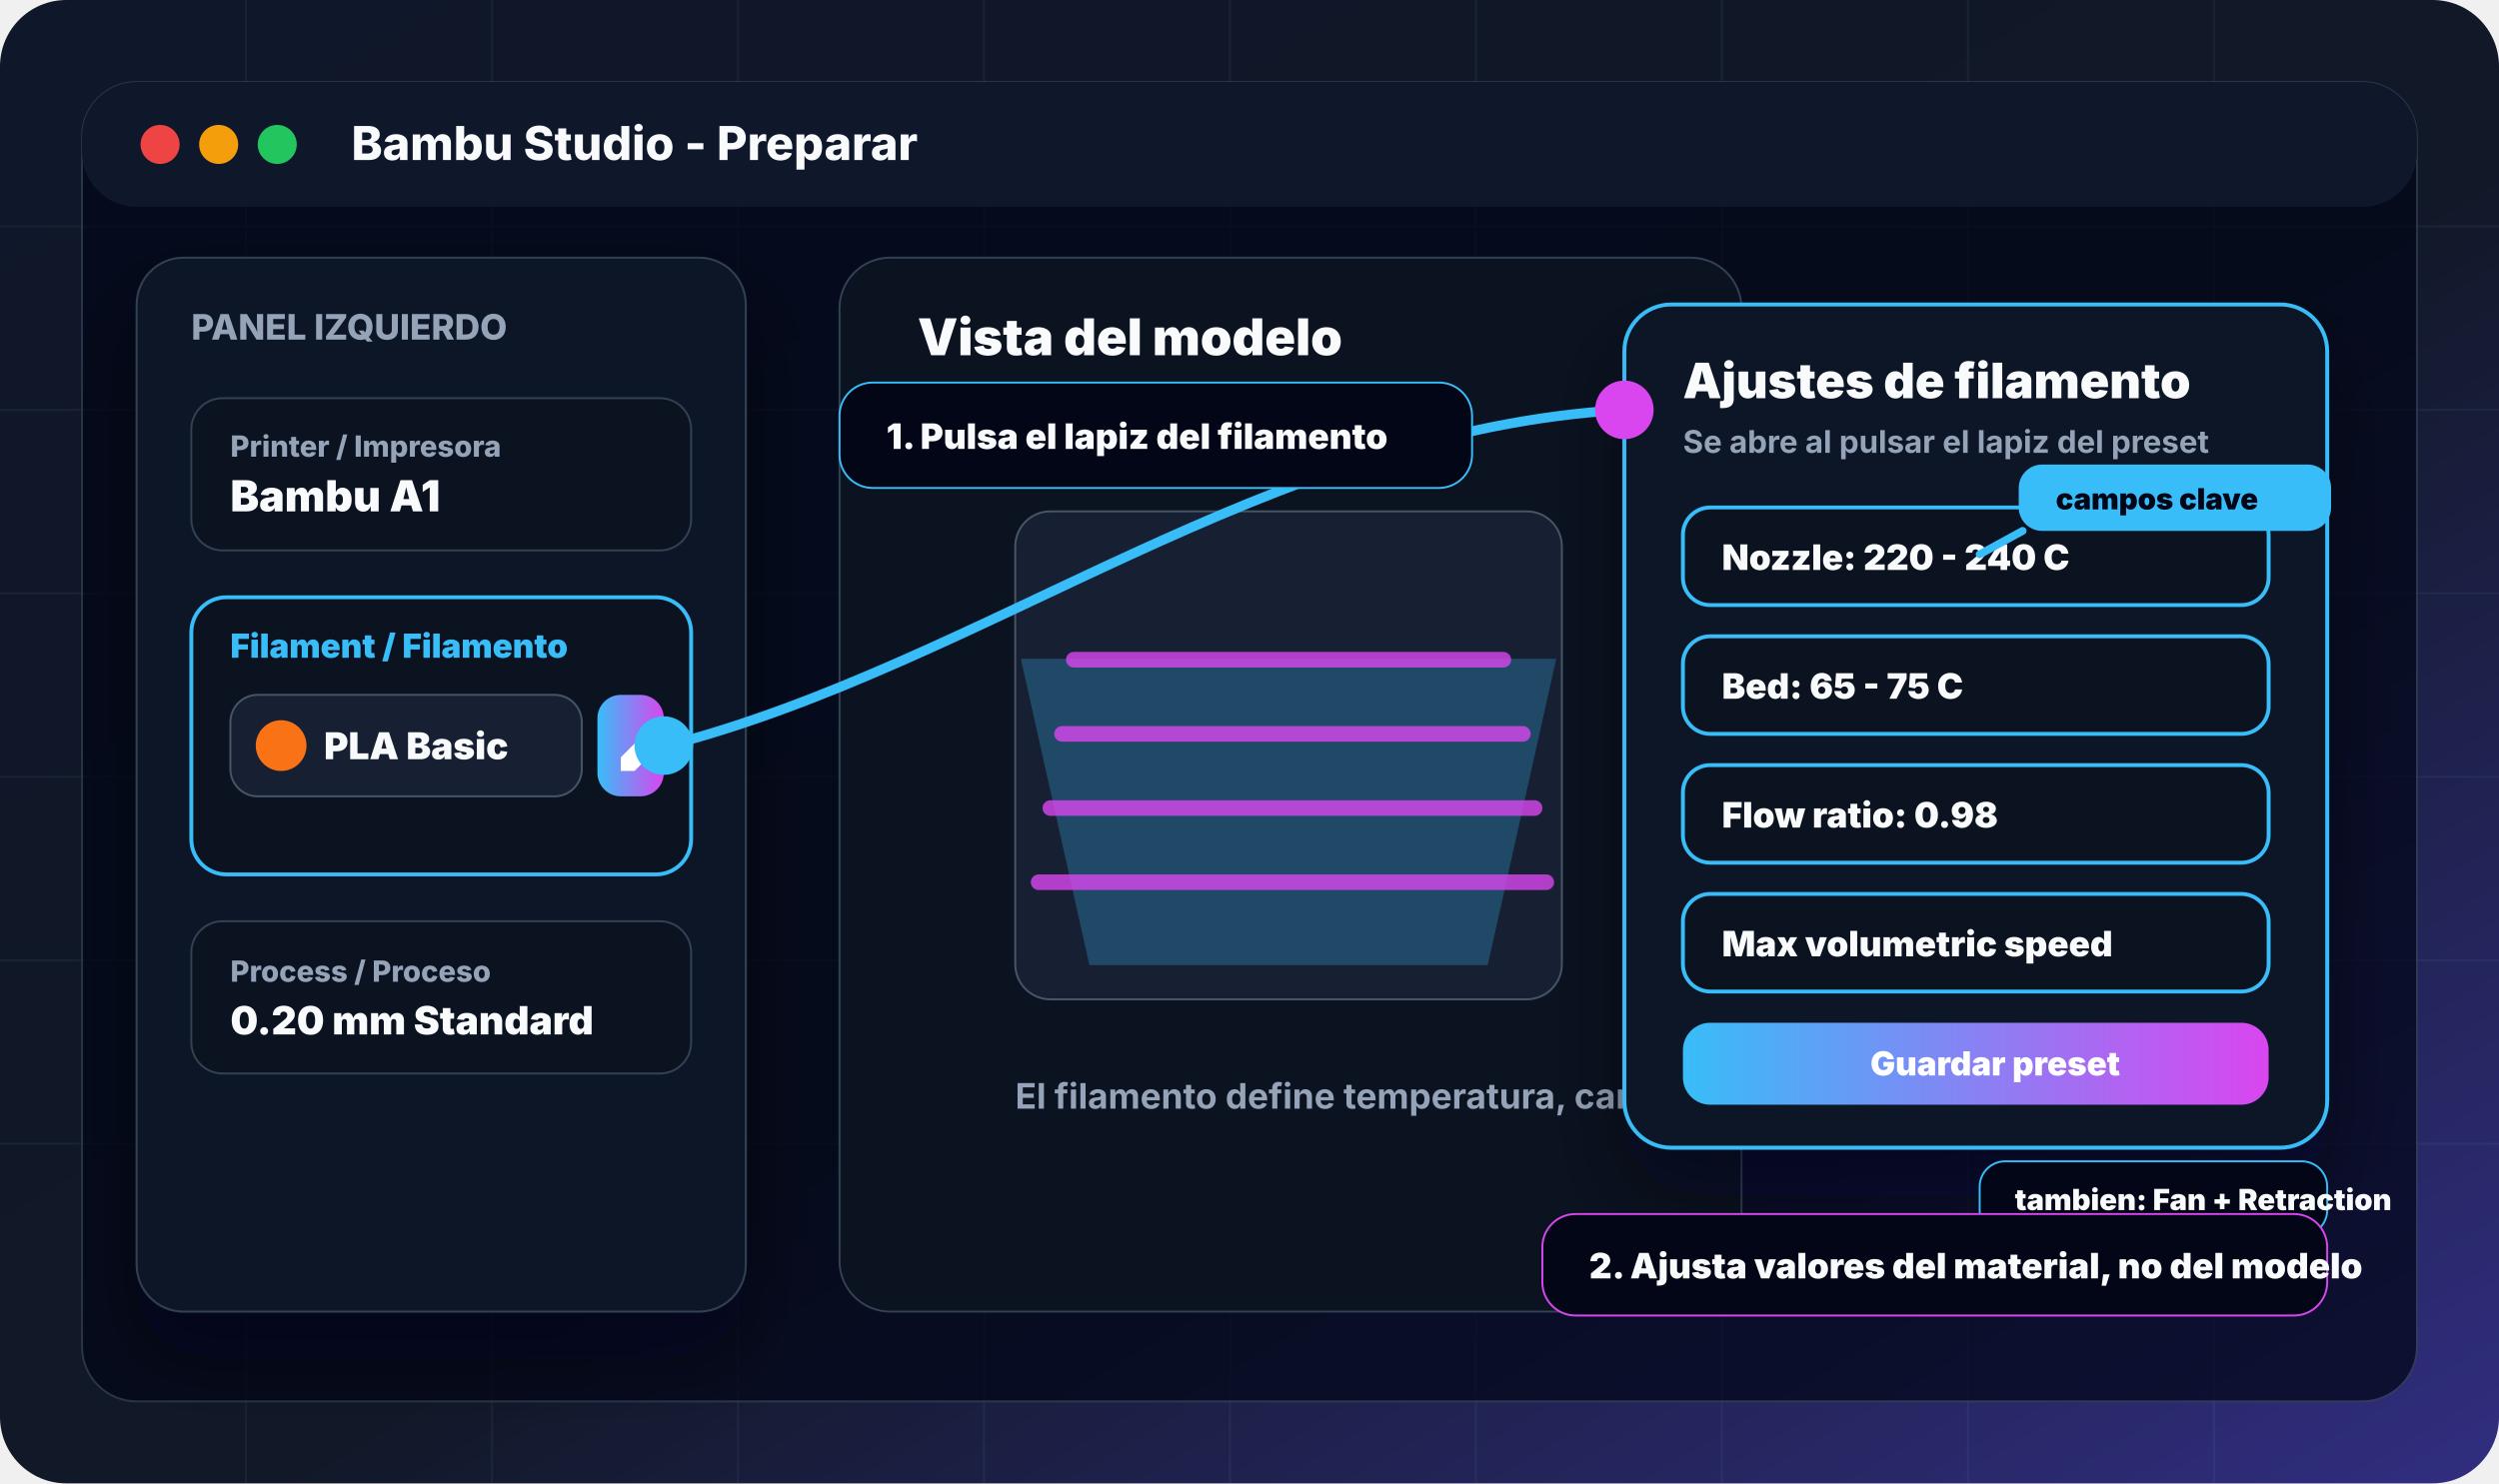
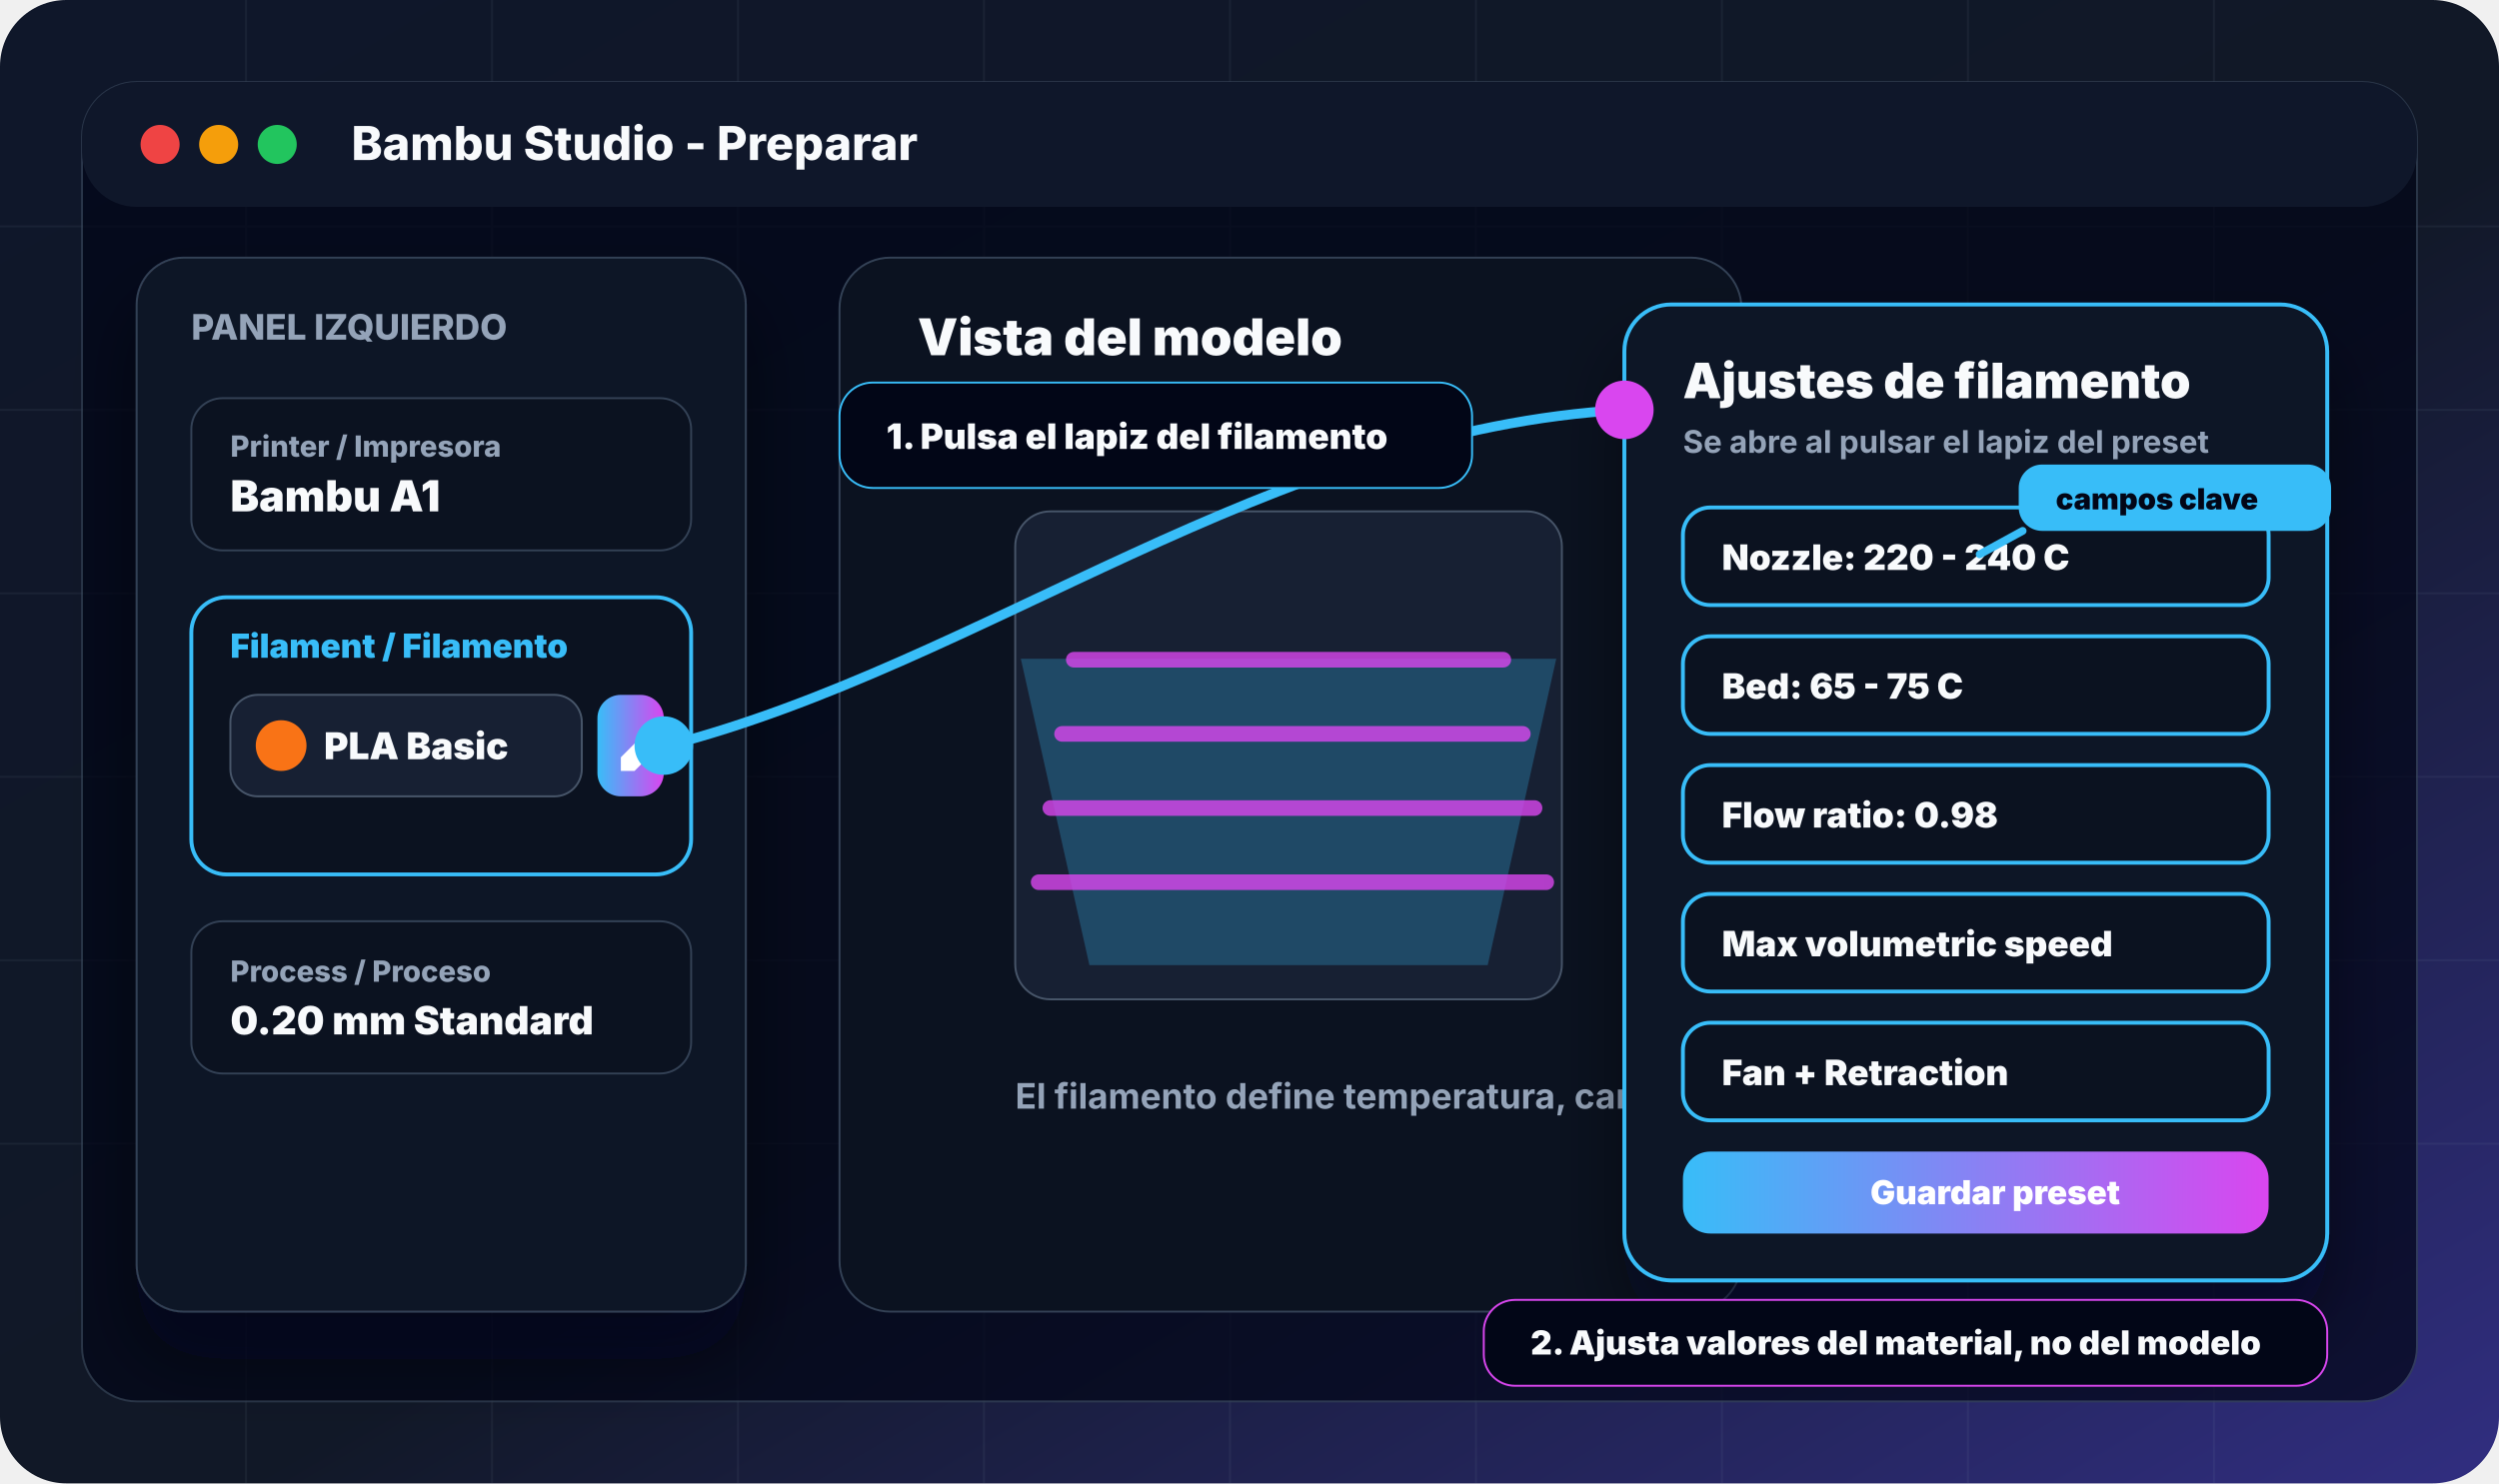
<svg xmlns="http://www.w3.org/2000/svg" viewBox="0 0 1280 760" role="img" aria-labelledby="title desc">
  <defs>
    <linearGradient id="bg" x1="0" x2="1" y1="0" y2="1">
      <stop offset="0" stop-color="#0f172a" />
      <stop offset="0.55" stop-color="#111827" />
      <stop offset="1" stop-color="#312e81" />
    </linearGradient>
    <linearGradient id="accent" x1="0" x2="1">
      <stop offset="0" stop-color="#38bdf8" />
      <stop offset="1" stop-color="#d946ef" />
    </linearGradient>
    <filter id="shadow" x="-20%" y="-20%" width="140%" height="140%">
      <feDropShadow dx="0" dy="24" stdDeviation="18" flood-color="#020617" flood-opacity="0.45" />
    </filter>
  </defs>
  <rect width="1280" height="760" rx="34" fill="url(#bg)" />
  <path d="M0 116h1280M0 210h1280M0 304h1280M0 398h1280M0 492h1280M0 586h1280M126 0v760M252 0v760M378 0v760M504 0v760M630 0v760M756 0v760M882 0v760M1008 0v760M1134 0v760" stroke="#94a3b8" stroke-opacity=".08" />
  <rect x="42" y="42" width="1196" height="676" rx="28" fill="#020617" opacity=".72" stroke="#334155" />
  <rect x="42" y="42" width="1196" height="64" rx="28" fill="#0f172a" />
  <circle cx="82" cy="74" r="10" fill="#ef4444" />
  <circle cx="112" cy="74" r="10" fill="#f59e0b" />
  <circle cx="142" cy="74" r="10" fill="#22c55e" />
  <text x="180" y="82" fill="#f8fafc" font-family="Inter, Arial, sans-serif" font-size="24" font-weight="800">Bambu Studio - Preparar</text>
  <rect x="70" y="132" width="312" height="540" rx="24" fill="#111827" stroke="#334155" filter="url(#shadow)" />
  <text x="98" y="174" fill="#94a3b8" font-family="Inter, Arial, sans-serif" font-size="18" font-weight="800">PANEL IZQUIERDO</text>
  <rect x="98" y="204" width="256" height="78" rx="16" fill="#0b1220" stroke="#334155" />
  <text x="118" y="234" fill="#94a3b8" font-family="Inter, Arial, sans-serif" font-size="15" font-weight="800">Printer / Impresora</text>
  <text x="118" y="262" fill="#f8fafc" font-family="Inter, Arial, sans-serif" font-size="22" font-weight="900">Bambu A1</text>
  <rect x="98" y="306" width="256" height="142" rx="18" fill="#0b1220" stroke="#38bdf8" stroke-width="2" />
  <text x="118" y="337" fill="#38bdf8" font-family="Inter, Arial, sans-serif" font-size="17" font-weight="900">Filament / Filamento</text>
  <rect x="118" y="356" width="180" height="52" rx="14" fill="#172033" stroke="#475569" />
  <circle cx="144" cy="382" r="13" fill="#f97316" />
  <text x="166" y="389" fill="#f8fafc" font-family="Inter, Arial, sans-serif" font-size="19" font-weight="900">PLA Basic</text>
  <rect x="306" y="356" width="34" height="52" rx="12" fill="url(#accent)" />
  <path d="M318 388l11-11 7 7-11 11h-7z" fill="#fff" />
  <path d="M330 376l4-4 7 7-4 4z" fill="#fff" />
  <rect x="98" y="472" width="256" height="78" rx="16" fill="#0b1220" stroke="#334155" />
  <text x="118" y="503" fill="#94a3b8" font-family="Inter, Arial, sans-serif" font-size="15" font-weight="800">Process / Proceso</text>
  <text x="118" y="530" fill="#f8fafc" font-family="Inter, Arial, sans-serif" font-size="20" font-weight="900">0.20 mm Standard</text>
  <rect x="430" y="132" width="462" height="540" rx="26" fill="#0b1220" stroke="#334155" />
  <text x="470" y="182" fill="#f8fafc" font-family="Inter, Arial, sans-serif" font-size="26" font-weight="900">Vista del modelo</text>
  <rect x="520" y="262" width="280" height="250" rx="18" fill="#172033" stroke="#475569" />
  <path d="M560 492h200l34-152H526z" fill="#38bdf8" opacity=".26" stroke="#38bdf8" stroke-width="5" />
  <path d="M550 338h220M544 376h236M538 414h248M532 452h260" stroke="#d946ef" stroke-width="8" stroke-linecap="round" opacity=".8" />
  <text x="520" y="568" fill="#94a3b8" font-family="Inter, Arial, sans-serif" font-size="18" font-weight="700">El filamento define temperatura, cama, flujo, ventilador y limite volumetrico.</text>
-   <rect x="832" y="156" width="360" height="432" rx="24" fill="#111827" stroke="#38bdf8" stroke-width="2" filter="url(#shadow)" />
+   <rect x="832" y="156" width="360" height="500" rx="24" fill="#111827" stroke="#38bdf8" stroke-width="2" filter="url(#shadow)" />
  <text x="862" y="204" fill="#f8fafc" font-family="Inter, Arial, sans-serif" font-size="25" font-weight="900">Ajustes de filamento</text>
  <text x="862" y="232" fill="#94a3b8" font-family="Inter, Arial, sans-serif" font-size="16" font-weight="700">Se abre al pulsar el lapiz del preset</text>
  <rect x="862" y="260" width="300" height="50" rx="14" fill="#0b1220" stroke="#38bdf8" stroke-width="2" />
  <text x="882" y="292" fill="#f8fafc" font-family="Inter, Arial, sans-serif" font-size="18" font-weight="900">Nozzle: 220 - 240 C</text>
  <rect x="862" y="326" width="300" height="50" rx="14" fill="#0b1220" stroke="#38bdf8" stroke-width="2" />
  <text x="882" y="358" fill="#f8fafc" font-family="Inter, Arial, sans-serif" font-size="18" font-weight="900">Bed: 65 - 75 C</text>
  <rect x="862" y="392" width="300" height="50" rx="14" fill="#0b1220" stroke="#38bdf8" stroke-width="2" />
  <text x="882" y="424" fill="#f8fafc" font-family="Inter, Arial, sans-serif" font-size="18" font-weight="900">Flow ratio: 0.98</text>
  <rect x="862" y="458" width="300" height="50" rx="14" fill="#0b1220" stroke="#38bdf8" stroke-width="2" />
  <text x="882" y="490" fill="#f8fafc" font-family="Inter, Arial, sans-serif" font-size="18" font-weight="900">Max volumetric speed</text>
+   <rect x="862" y="524" width="300" height="50" rx="14" fill="#0b1220" stroke="#38bdf8" stroke-width="2" />
+   <text x="882" y="556" fill="#f8fafc" font-family="Inter, Arial, sans-serif" font-size="18" font-weight="900">Fan + Retraction</text>
  <rect x="1034" y="238" width="160" height="34" rx="12" fill="#38bdf8" />
  <text x="1053" y="261" fill="#020617" font-family="Inter, Arial, sans-serif" font-size="15" font-weight="900">campos clave</text>
  <path d="M1036 272l-22 12" stroke="#38bdf8" stroke-width="4" stroke-linecap="round" />
-   <rect x="1014" y="595" width="178" height="38" rx="13" fill="#020617" stroke="#38bdf8" />
-   <text x="1032" y="620" fill="#f8fafc" font-family="Inter, Arial, sans-serif" font-size="15" font-weight="900">tambien: Fan + Retraction</text>
-   <rect x="862" y="524" width="300" height="42" rx="14" fill="url(#accent)" />
-   <text x="958" y="551" fill="#fff" font-family="Inter, Arial, sans-serif" font-size="17" font-weight="900">Guardar preset</text>
+   <rect x="862" y="590" width="300" height="42" rx="14" fill="url(#accent)" />
+   <text x="958" y="617" fill="#fff" font-family="Inter, Arial, sans-serif" font-size="17" font-weight="900">Guardar preset</text>
  <path d="M342 382C504 340 650 220 832 210" fill="none" stroke="#38bdf8" stroke-width="5" stroke-linecap="round" />
  <circle cx="340" cy="382" r="15" fill="#38bdf8" />
  <circle cx="832" cy="210" r="15" fill="#d946ef" />
  <rect x="430" y="196" width="324" height="54" rx="17" fill="#020617" stroke="#38bdf8" />
  <text x="454" y="230" fill="#f8fafc" font-family="Inter, Arial, sans-serif" font-size="18" font-weight="900">1. Pulsa el lapiz del filamento</text>
-   <rect x="790" y="622" width="402" height="52" rx="17" fill="#020617" stroke="#d946ef" />
-   <text x="814" y="655" fill="#f8fafc" font-family="Inter, Arial, sans-serif" font-size="18" font-weight="900">2. Ajusta valores del material, no del modelo</text>
+   <rect x="760" y="666" width="432" height="44" rx="16" fill="#020617" stroke="#d946ef" />
+   <text x="784" y="694" fill="#f8fafc" font-family="Inter, Arial, sans-serif" font-size="17" font-weight="900">2. Ajusta valores del material, no del modelo</text>
</svg>
